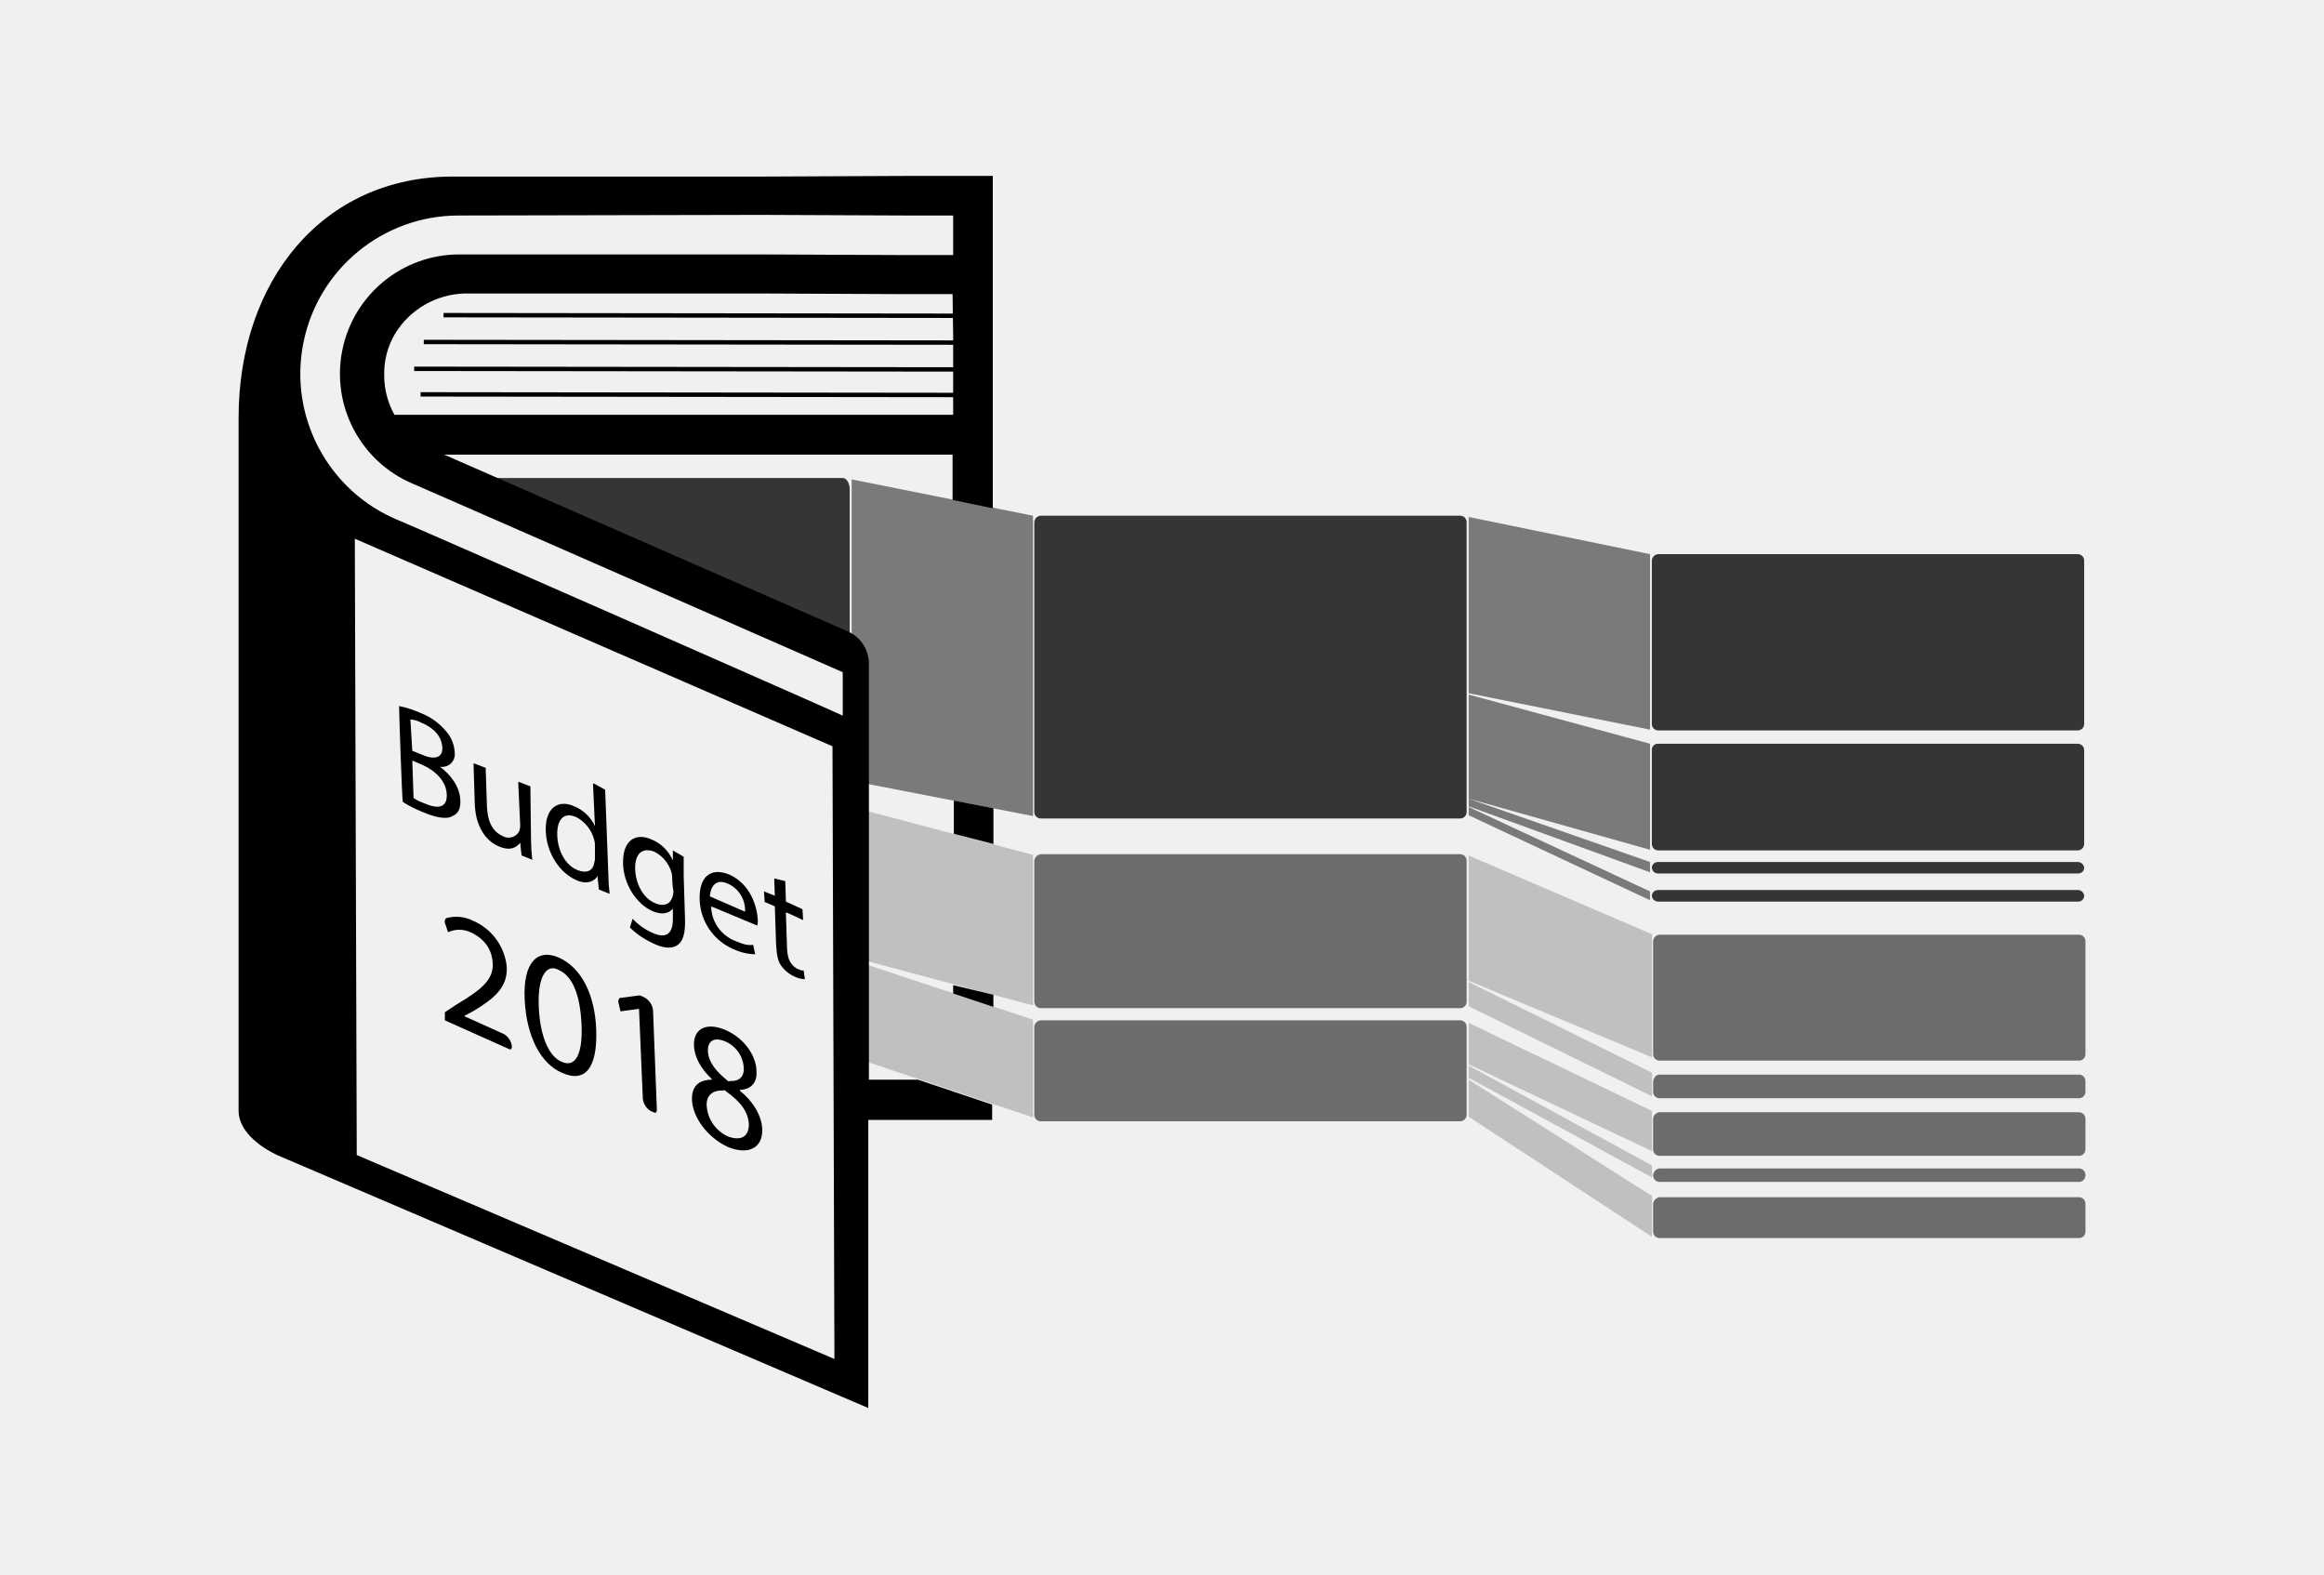
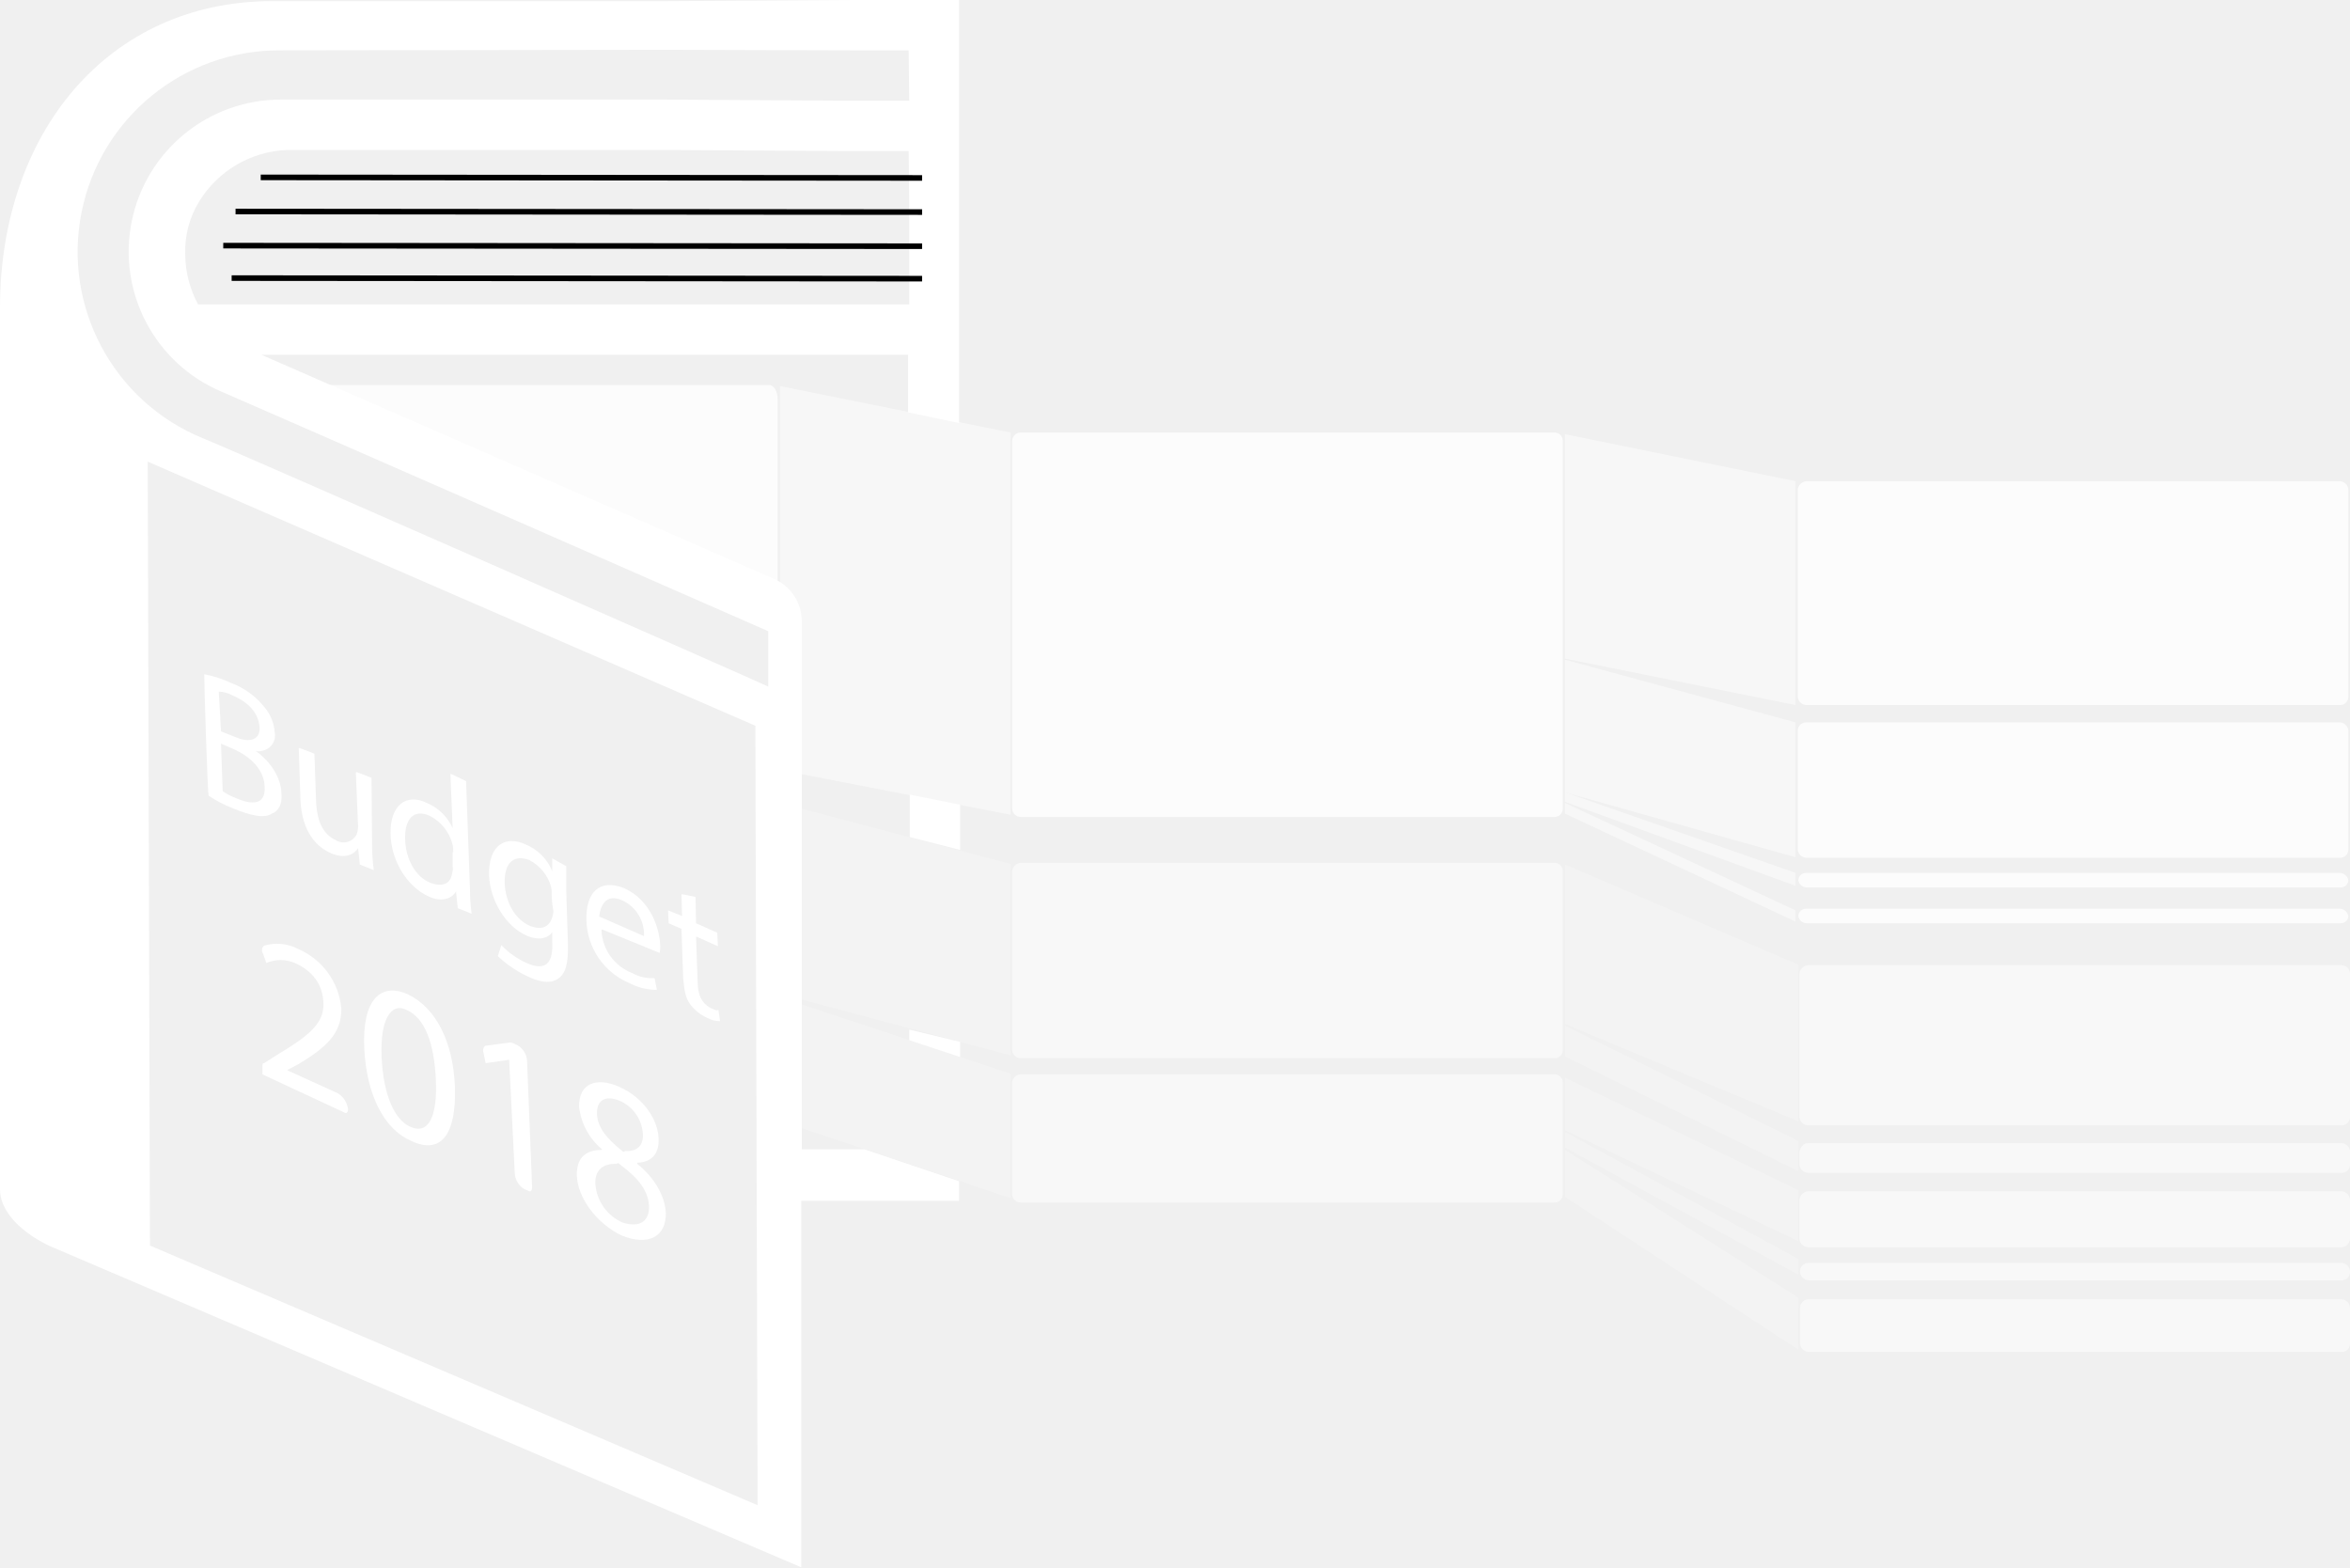
- <svg xmlns="http://www.w3.org/2000/svg" id="Layer_1" data-name="Layer 1" viewBox="0 0 528.51 358">
-   <defs>
-     <style>.cls-1{fill-opacity:0.78;}.cls-2{fill-opacity:0.49;}.cls-3{fill-opacity:0.55;}.cls-4{fill-opacity:0.2;}.cls-5,.cls-6{fill:none;}.cls-5{stroke:#000;stroke-miterlimit:10;}</style>
-   </defs>
-   <g id="svg2">
-     <path id="rect4379" class="cls-1" d="M236.67,117.26h95.41a1.45,1.45,0,0,1,1.45,1.45h0v65.94a1.46,1.46,0,0,1-1.45,1.45H236.67a1.47,1.47,0,0,1-1.46-1.45V118.71A1.56,1.56,0,0,1,236.67,117.26Z" />
-     <path id="rect4405" class="cls-1" d="M377.1,126h95.42a1.46,1.46,0,0,1,1.45,1.45v37.18a1.46,1.46,0,0,1-1.45,1.45H377.1a1.46,1.46,0,0,1-1.45-1.45v-37.2A1.56,1.56,0,0,1,377.1,126Z" />
-     <path id="rect4407" class="cls-1" d="M377.1,169.11h95.42a1.46,1.46,0,0,1,1.45,1.45v21.35a1.46,1.46,0,0,1-1.45,1.45H377.1a1.46,1.46,0,0,1-1.45-1.45v-21.5a1.34,1.34,0,0,1,1.37-1.3Z" />
-     <path id="rect4409" class="cls-1" d="M377.1,196h95.42a1.43,1.43,0,0,1,1.45,1.3h0a1.33,1.33,0,0,1-1.37,1.31H377.1a1.43,1.43,0,0,1-1.45-1.31h0A1.34,1.34,0,0,1,377,196Z" />
-     <path id="rect4411" class="cls-1" d="M377.1,202.37h95.42a1.43,1.43,0,0,1,1.45,1.3h0A1.33,1.33,0,0,1,472.6,205H377.1a1.43,1.43,0,0,1-1.45-1.31h0a1.34,1.34,0,0,1,1.37-1.3Z" />
-     <g id="g4341">
-       <g id="g4300">
-         <path id="path4481" class="cls-2" d="M193.68,109v68.55l41.24,8V117.26Z" />
-         <path id="path4499" class="cls-2" d="M334,117.55v40.08l41.24,8.28V126Z" />
-         <path id="path4501" class="cls-2" d="M334,157.93V181.6l41.24,11.62V169.11Z" />
-         <path id="path4503" class="cls-2" d="M334,181.6v1.74l41.24,15V196Z" />
-         <path id="path4505" class="cls-2" d="M334,183.49v1.88l41.24,19.32v-2Z" />
-       </g>
+ <svg xmlns="http://www.w3.org/2000/svg" viewBox="0 0 420 280.1">
+   <g>
+     <path d="M236.7,117.3h95.4a1.45,1.45,0,0,1,1.5,1.4h0v65.9a1.45,1.45,0,0,1-1.5,1.4H236.7a1.52,1.52,0,0,1-1.5-1.4V118.7A1.52,1.52,0,0,1,236.7,117.3Z" transform="translate(-54.3 -40)" fill="#fff" fill-opacity="0.78" />
+     <path d="M377.1,126h95.4a1.6,1.6,0,0,1,1.5,1.4v37.2a1.45,1.45,0,0,1-1.5,1.4H377.1a1.6,1.6,0,0,1-1.5-1.4V127.4A1.7,1.7,0,0,1,377.1,126Z" transform="translate(-54.3 -40)" fill="#fff" fill-opacity="0.78" />
+     <path d="M377.1,169.1h95.4a1.6,1.6,0,0,1,1.5,1.4v21.4a1.45,1.45,0,0,1-1.5,1.4H377.1a1.6,1.6,0,0,1-1.5-1.4V170.4a1.51,1.51,0,0,1,1.5-1.3Z" transform="translate(-54.3 -40)" fill="#fff" fill-opacity="0.78" />
+     <path d="M377.1,196h95.4a1.6,1.6,0,0,1,1.5,1.3h0a1.32,1.32,0,0,1-1.3,1.3H377.2a1.51,1.51,0,0,1-1.5-1.3h0a1.35,1.35,0,0,1,1.4-1.3Z" transform="translate(-54.3 -40)" fill="#fff" fill-opacity="0.78" />
+     <path d="M377.1,202.4h95.4a1.6,1.6,0,0,1,1.5,1.3h0a1.32,1.32,0,0,1-1.3,1.3H377.2a1.51,1.51,0,0,1-1.5-1.3h0a1.35,1.35,0,0,1,1.4-1.3Z" transform="translate(-54.3 -40)" fill="#fff" fill-opacity="0.78" />
+     <g>
+       <polygon points="139.4 69 139.4 137.6 180.6 145.6 180.6 77.3 139.4 69" fill="#fff" opacity="0.49" style="isolation: isolate" />
+       <polygon points="279.7 77.6 279.7 117.7 320.9 126 320.9 86 279.7 77.6" fill="#fff" opacity="0.49" style="isolation: isolate" />
+       <polygon points="279.7 117.9 279.7 141.6 320.9 153.2 320.9 129.1 279.7 117.9" fill="#fff" opacity="0.49" style="isolation: isolate" />
+       <polygon points="279.7 141.6 279.7 143.3 320.9 158.3 320.9 156 279.7 141.6" fill="#fff" opacity="0.49" style="isolation: isolate" />
+       <polygon points="279.7 143.5 279.7 145.4 320.9 164.7 320.9 162.7 279.7 143.5" fill="#fff" opacity="0.49" style="isolation: isolate" />
    </g>
-     <path id="rect4387" class="cls-3" d="M236.67,194.23h95.41a1.45,1.45,0,0,1,1.45,1.45h0v32.1a1.45,1.45,0,0,1-1.45,1.45H236.67a1.47,1.47,0,0,1-1.46-1.45v-32.1A1.71,1.71,0,0,1,236.67,194.23Z" />
-     <path id="rect4389" class="cls-3" d="M236.67,232h95.41a1.45,1.45,0,0,1,1.45,1.45h0V253.5a1.46,1.46,0,0,1-1.45,1.45H236.67a1.47,1.47,0,0,1-1.46-1.45V233.44A1.56,1.56,0,0,1,236.67,232Z" />
-     <path id="rect4431" class="cls-3" d="M377.39,212.53h95.42a1.46,1.46,0,0,1,1.45,1.47h0v25.71a1.46,1.46,0,0,1-1.45,1.45H377.39a1.46,1.46,0,0,1-1.45-1.45V214A1.55,1.55,0,0,1,377.39,212.53Z" />
-     <path id="rect4433" class="cls-3" d="M377.39,244.34h95.42a1.46,1.46,0,0,1,1.45,1.45v2.47a1.46,1.46,0,0,1-1.45,1.45H377.39a1.46,1.46,0,0,1-1.45-1.45v-2.33C376.09,244.92,376.67,244.34,377.39,244.34Z" />
-     <path id="rect4435" class="cls-3" d="M377.39,252.9h95.42a1.47,1.47,0,0,1,1.45,1.46v7a1.46,1.46,0,0,1-1.45,1.45H377.39a1.46,1.46,0,0,1-1.45-1.45v-7A1.57,1.57,0,0,1,377.39,252.9Z" />
-     <path id="rect4437" class="cls-3" d="M377.39,265.68h95.42a1.47,1.47,0,0,1,1.45,1.46v.14a1.45,1.45,0,0,1-1.45,1.45H377.39a1.46,1.46,0,0,1-1.45-1.45v-.14A1.71,1.71,0,0,1,377.39,265.68Z" />
-     <path id="rect4439" class="cls-3" d="M377.39,272.22h95.42a1.46,1.46,0,0,1,1.45,1.45v6.39a1.45,1.45,0,0,1-1.45,1.45H377.39a1.46,1.46,0,0,1-1.45-1.45v-6.39A1.72,1.72,0,0,1,377.39,272.22Z" />
-     <path id="path4491" class="cls-4" d="M193.68,183.49v34.12l41.24,11V194.38Z" />
-     <path id="path4493" class="cls-4" d="M193.68,218.2v22.07l41.24,13.8V231.85Z" />
-     <path id="path4525" class="cls-4" d="M334,194.52V223l41.68,17.42v-28Z" />
-     <path id="path4527" class="cls-4" d="M334,223.28v5.52l41.68,20.47V243.9Z" />
-     <path id="path4529" class="cls-4" d="M334,232.57V242l41.68,19.75V252.6Z" />
-     <path id="path4531" class="cls-4" d="M334,242.3v2.76l41.68,22.66V265Z" />
-     <path id="path4533" class="cls-4" d="M334,245.5v8.42l41.68,27.3v-9.29Z" />
-     <path id="rect4387-2" class="cls-1" d="M188.89,146c.87,0,4.35,4.21,4.35,2.76V111.31c0-1.46-.72-2.62-1.59-2.62H103.76" />
+     <path d="M236.7,194.2h95.4a1.45,1.45,0,0,1,1.5,1.4h0v32.1a1.39,1.39,0,0,1-1.5,1.4H236.7a1.52,1.52,0,0,1-1.5-1.4V195.6A1.7,1.7,0,0,1,236.7,194.2Z" transform="translate(-54.3 -40)" fill="#fff" fill-opacity="0.55" />
+     <path d="M236.7,232h95.4a1.45,1.45,0,0,1,1.5,1.4h0v20.1a1.45,1.45,0,0,1-1.5,1.4H236.7a1.52,1.52,0,0,1-1.5-1.4V233.4A1.6,1.6,0,0,1,236.7,232Z" transform="translate(-54.3 -40)" fill="#fff" fill-opacity="0.55" />
+     <path d="M377.4,212.5h95.4a1.54,1.54,0,0,1,1.5,1.5h0v25.7a1.45,1.45,0,0,1-1.5,1.4H377.4a1.6,1.6,0,0,1-1.5-1.4V214A1.7,1.7,0,0,1,377.4,212.5Z" transform="translate(-54.3 -40)" fill="#fff" fill-opacity="0.55" />
+     <path d="M377.4,244.3h95.4a1.6,1.6,0,0,1,1.5,1.4v2.5a1.45,1.45,0,0,1-1.5,1.4H377.4a1.6,1.6,0,0,1-1.5-1.4v-2.3C376.1,244.9,376.7,244.3,377.4,244.3Z" transform="translate(-54.3 -40)" fill="#fff" fill-opacity="0.55" />
+     <path d="M377.4,252.9h95.4a1.61,1.61,0,0,1,1.5,1.5v7a1.61,1.61,0,0,1-1.5,1.5H377.4a1.61,1.61,0,0,1-1.5-1.5v-7A1.7,1.7,0,0,1,377.4,252.9Z" transform="translate(-54.3 -40)" fill="#fff" fill-opacity="0.55" />
+     <path d="M377.4,265.7h95.4a1.61,1.61,0,0,1,1.5,1.5v.1a1.45,1.45,0,0,1-1.4,1.5H377.5a1.61,1.61,0,0,1-1.5-1.5v-.1A1.52,1.52,0,0,1,377.4,265.7Z" transform="translate(-54.3 -40)" fill="#fff" fill-opacity="0.55" />
+     <path d="M377.4,272.2h95.4a1.61,1.61,0,0,1,1.5,1.5v6.4a1.45,1.45,0,0,1-1.4,1.5H377.5a1.61,1.61,0,0,1-1.5-1.5v-6.4A1.6,1.6,0,0,1,377.4,272.2Z" transform="translate(-54.3 -40)" fill="#fff" fill-opacity="0.55" />
+     <path d="M193.7,183.5v34.1l41.2,11V194.4Z" transform="translate(-54.3 -40)" fill="#fff" fill-opacity="0.2" />
+     <path d="M193.7,218.2v22.1l41.2,13.8V231.9Z" transform="translate(-54.3 -40)" fill="#fff" fill-opacity="0.2" />
+     <path d="M334,194.5V223l41.7,17.4v-28Z" transform="translate(-54.3 -40)" fill="#fff" fill-opacity="0.2" />
+     <path d="M334,223.3v5.5l41.7,20.5v-5.4Z" transform="translate(-54.3 -40)" fill="#fff" fill-opacity="0.2" />
+     <path d="M334,232.6V242l41.7,19.8v-9.1Z" transform="translate(-54.3 -40)" fill="#fff" fill-opacity="0.2" />
+     <path d="M334,242.3v2.8l41.7,22.7V265Z" transform="translate(-54.3 -40)" fill="#fff" fill-opacity="0.2" />
+     <path d="M334,245.5v8.4l41.7,27.3v-9.3Z" transform="translate(-54.3 -40)" fill="#fff" fill-opacity="0.2" />
+     <path d="M188.9,146c.9,0,4.4,4.2,4.4,2.8V111.4c0-1.5-.7-2.6-1.6-2.6H103.8" transform="translate(-54.3 -40)" fill="#fff" fill-opacity="0.78" />
+     <g>
+       <path d="M101.2,232v-1.6c0-.3.1-.4.3-.4l2.2-1.4c5.8-3.5,8.6-5.7,8.4-9.4-.1-2.6-1.3-5.4-5.1-7.1a6.46,6.46,0,0,0-5.1,0l-.6-1.7a1.06,1.06,0,0,1,.2-1.4,8.12,8.12,0,0,1,6.1.6,12.82,12.82,0,0,1,7.7,10.6c.1,4.6-2.9,7.1-7.7,10l-1.9,1v.1l9,4.1a3.89,3.89,0,0,1,1.8,2.8h0c0,.6-.3.9-.7.6Z" transform="translate(-54.3 -40)" fill="#fff" />
+       <path d="M135.6,234.2c.3,8.6-2.5,12.2-7.8,9.7-4.7-2-8-8-8.4-16.6s2.9-11.8,7.8-9.6C132.2,220.1,135.3,226.2,135.6,234.2Zm-13.1-5.3c.3,6.7,2.3,11.3,5.2,12.5,3.2,1.4,4.8-1.9,4.5-8.4s-1.9-11-5.2-12.5C124.3,219.1,122.2,222,122.5,228.9Z" transform="translate(-54.3 -40)" fill="#fff" />
+       <path d="M145.3,229.4h0l-4.2.6-.4-1.9a1.1,1.1,0,0,1,.3-1.2l4.5-.6c.1,0,.3.1.4.1l.9.4a3.51,3.51,0,0,1,1.7,2.8l.9,22.6c0,.6-.3.9-.7.6l-.7-.3a3.51,3.51,0,0,1-1.7-2.8Z" transform="translate(-54.3 -40)" fill="#fff" />
+       <path d="M157.4,250.1c-.1-3.2,1.6-4.6,4.5-4.6v-.1a11.59,11.59,0,0,1-4.1-7.6c-.1-4.1,3-5.4,7.1-3.6,4.6,2,7.1,6.2,7.1,9.4.1,2.2-.9,4.1-3.8,4.2v.2c3.1,2.5,4.9,5.7,5.1,8.7.1,4.4-3.2,6-7.9,4.1C160.8,258.6,157.5,253.9,157.4,250.1Zm12.9,5.6c-.1-3-2-5.2-5.2-7.6-.3-.3-.4-.3-.6-.1-2.5-.1-3.9,1.2-3.8,3.5a8.16,8.16,0,0,0,4.9,7C168.5,259.4,170.3,258.4,170.3,255.7ZM161,239.1c.1,2.5,1.9,4.5,4.4,6.5.3.3.4.3.6.1,1.9.1,3.3-.7,3.2-3a6.91,6.91,0,0,0-4.2-6C162.2,235.6,160.9,236.9,161,239.1Z" transform="translate(-54.3 -40)" fill="#fff" />
+       <path d="M90.8,160.5h0a20.1,20.1,0,0,1,4.9,1.6,13.6,13.6,0,0,1,5.8,4.2,7.87,7.87,0,0,1,1.9,4.6,2.79,2.79,0,0,1-2.4,3.3h0a1.7,1.7,0,0,1-1,0h0c2,1.4,4.5,4.2,4.6,7.6.2,2-.6,3.2-1.7,3.6-1.3.9-3.8.4-7.1-1a21,21,0,0,1-4.2-2.2h0C91.4,182.2,90.8,162.4,90.8,160.5Zm3,10.2,2.5,1c2.8,1.2,4.5.4,4.4-1.7-.2-2.6-2-4.5-4.8-5.7a5.53,5.53,0,0,0-2.5-.7l.4,7.1Zm.3,10.7h0a10.08,10.08,0,0,0,2.3,1.2c2.9,1.3,5.4,1.3,5.2-2-.1-3.1-2.6-5.4-5.5-6.7l-2.3-1Z" transform="translate(-54.3 -40)" fill="#fff" />
+       <path d="M120.8,191a34,34,0,0,0,.3,4.5l-2.5-1v-.1l-.3-2.8h0c-.7,1-2.2,2-4.8.9s-5.2-3.8-5.5-9.4l-.3-9.3c0-.1,0-.1.2-.1l2.6,1v.1l.3,8.7c.2,3,1,5.5,3.6,6.7a2.62,2.62,0,0,0,3.6-1,3.93,3.93,0,0,0,.3-1.4l-.4-9.7c0-.1,0-.1.2-.1l2.6,1v.2Z" transform="translate(-54.3 -40)" fill="#fff" />
+       <path d="M137.6,179.6h0l.7,19.5a29.66,29.66,0,0,0,.3,4.2l-2.5-1v-.1l-.3-2.9h0c-.7,1.3-2.6,2-4.9.9-3.6-1.6-6.7-6.1-6.8-11.2s2.8-7.3,6.5-5.5a8.8,8.8,0,0,1,4.6,4.5h0l-.4-9.6a.1.1,0,0,1,.1-.1Zm-2.3,12.7a5.7,5.7,0,0,0-.1-1.3,7.91,7.91,0,0,0-4.1-5.2c-2.9-1.3-4.5.6-4.4,4.2.1,3.3,1.7,6.7,4.6,7.8,1.9.7,3.5.3,3.8-1.7a2.88,2.88,0,0,0,.1-1.3v-2.5Z" transform="translate(-54.3 -40)" fill="#fff" />
+       <path d="M155.5,194.8h0v4.4l.3,9.4c.1,3.6-.4,5.5-1.9,6.4s-3.5.4-5.5-.6a20.09,20.09,0,0,1-5.1-3.5v-.1l.6-1.9a14.24,14.24,0,0,0,4.5,3.2c2.9,1.3,4.8.6,4.6-3.6v-1.9h0c-.7,1-2.3,1.6-4.6.6-3.6-1.6-6.5-6.1-6.7-10.8-.1-5.5,3-7.1,6.5-5.5a8.7,8.7,0,0,1,4.8,4.8h0v-2.3Zm-2.6,5a5.7,5.7,0,0,0-.1-1.3,7.81,7.81,0,0,0-3.9-4.8c-2.6-1-4.5.3-4.4,4.1.1,3.2,1.7,6.5,4.6,7.7,1.8.7,3.2.3,3.8-1.3a3.93,3.93,0,0,0,.3-1.4A16.9,16.9,0,0,1,152.9,199.8Z" transform="translate(-54.3 -40)" fill="#fff" />
+       <path d="M161.9,206.1a.1.1,0,0,0-.1.1h0a8.56,8.56,0,0,0,5.5,7.7,7.06,7.06,0,0,0,3.9.9.1.1,0,0,1,.1.1h0l.4,2a10.44,10.44,0,0,1-4.9-1.2,12.54,12.54,0,0,1-7.7-11.3c-.1-4.9,2.3-7.4,6.7-5.7,4.9,2.2,6.4,7.4,6.5,10.3a5.7,5.7,0,0,1-.1,1.3Zm7.5,1.2h0a6.71,6.71,0,0,0-3.9-6.4c-2.9-1.3-3.9,1-4.1,2.8v.1Z" transform="translate(-54.3 -40)" fill="#fff" />
+       <path d="M178.6,200.3l.1,4.5v.2l3.8,1.7v.1l.1,2.3-3.8-1.7a.1.1,0,0,0-.1.1l.3,8.4c.1,2,.7,3.3,2.2,4.2.7.3,1.2.6,1.4.4h.1l.3,2a4.65,4.65,0,0,1-2.3-.6,7.5,7.5,0,0,1-3.1-2.5c-.9-1.2-1-2.8-1.2-4.6l-.3-8.7V206l-2.3-1h0l-.1-2.3,2.5,1-.1-3.8a.1.1,0,0,1,.1-.1l2.4.5Z" transform="translate(-54.3 -40)" fill="#fff" />
+     </g>
+     <path d="M225.9,183.8l-9-1.8v7.6l9,2.3Z" transform="translate(-54.3 -40)" fill="#fff" />
+     <path d="M206.3,40l-33.2.2H103C73.5,40.2,54.3,63.9,54.3,95V252.6c0,3.3,2.8,7.1,8.7,10l134.5,57.5V254.6h28.2v-3.5l-16.9-5.7H197.6V151a8.26,8.26,0,0,0-5.1-7.6l-91.5-40H216.6v10.3l9.1,1.9V40ZM81.1,262.6l-.4-140.1,108.6,47.2.4,139.3ZM216.8,76.2V94.4H89.7a19.12,19.12,0,0,1-2.3-9v-.1A16.9,16.9,0,0,1,89.9,76a19.3,19.3,0,0,1,15.8-9.2h67.2l33.3.2h10.5m.1-9H206.3l-33.1-.2H104.5A27.17,27.17,0,0,0,93.9,110c3.8,1.6,97.7,42.8,97.7,42.8v9.9c-.7-.4-97.4-43-101.1-44.4A36,36,0,0,1,104.4,49l68.8-.1,33.1.1h10.4Z" transform="translate(-54.3 -40)" fill="#fff" />
+     <polygon points="162.5 185.9 162.5 184 171.6 186.2 171.6 188.9 162.5 185.9" fill="#fff" />
+     <line x1="41.4" y1="49.7" x2="164.8" y2="49.8" fill="#fff" stroke="#000" stroke-miterlimit="10" />
+     <line x1="39.9" y1="43.9" x2="164.8" y2="44" fill="#fff" stroke="#000" stroke-miterlimit="10" />
+     <line x1="46.6" y1="31.7" x2="164.8" y2="31.8" fill="#fff" stroke="#000" stroke-miterlimit="10" />
+     <line x1="42.1" y1="37.8" x2="164.8" y2="37.9" fill="#fff" stroke="#000" stroke-miterlimit="10" />
  </g>
-   <g id="Layer_3" data-name="Layer 3">
-     <path d="M101.17,232v-1.6c0-.29.14-.43.29-.43l2.18-1.45c5.81-3.49,8.57-5.67,8.42-9.44-.14-2.62-1.31-5.38-5.08-7.12a6.11,6.11,0,0,0-5.09,0l-.58-1.74a1.21,1.21,0,0,1,.15-1.45,8.43,8.43,0,0,1,6.1.58,12.8,12.8,0,0,1,7.7,10.6c.14,4.65-2.91,7.11-7.7,10l-1.89,1v.14l9,4.07a3.8,3.8,0,0,1,1.75,2.76h0c0,.58-.29.87-.73.58Z" />
-     <path d="M135.59,234.17c.29,8.57-2.47,12.2-7.84,9.73-4.65-2-8-8-8.43-16.56s2.91-11.76,7.84-9.58C132.25,220.08,135.3,226.18,135.59,234.17Zm-13.07-5.23c.29,6.68,2.32,11.33,5.23,12.49,3.19,1.45,4.79-1.89,4.5-8.42s-1.89-11-5.23-12.49C124.26,219.07,122.23,222,122.52,228.94Z" />
-     <path d="M145.32,229.38h0l-4.21.58-.44-1.89a1.06,1.06,0,0,1,.29-1.16l4.5-.58c.15,0,.29.14.44.14l.87.44a3.86,3.86,0,0,1,1.74,2.76l.87,22.65c0,.58-.29.88-.72.58l-.73-.29a3.84,3.84,0,0,1-1.74-2.76Z" />
-     <path d="M157.37,250.15c-.14-3.2,1.6-4.65,4.5-4.65v-.15c-2.76-2.61-3.92-5.23-4.06-7.55-.15-4.07,3-5.37,7.11-3.63,4.65,2,7.12,6.24,7.12,9.44.15,2.18-.87,4.07-3.78,4.21V248c3.05,2.47,4.94,5.66,5.09,8.71.14,4.36-3.2,6-7.85,4.07C160.76,258.57,157.52,253.92,157.37,250.15Zm12.93,5.51c-.15-3-2-5.22-5.23-7.55-.29-.29-.44-.29-.58-.14-2.47-.15-3.92,1.16-3.78,3.48a8.26,8.26,0,0,0,4.94,7c2.9,1,4.65,0,4.65-2.79ZM161,239.11c.15,2.47,1.89,4.5,4.36,6.53.29.29.44.29.58.15,1.89.14,3.34-.73,3.2-3a6.92,6.92,0,0,0-4.22-6c-2.76-1.17-4.06.14-3.92,2.32Z" />
-     <path d="M90.76,160.54h0a23.18,23.18,0,0,1,4.94,1.6,14,14,0,0,1,5.81,4.21A7.82,7.82,0,0,1,103.4,171a2.89,2.89,0,0,1-2.36,3.34,2.69,2.69,0,0,1-1,0h0c2,1.45,4.5,4.21,4.64,7.55.15,2-.58,3.19-1.74,3.63-1.31.87-3.77.43-7.11-1a26.74,26.74,0,0,1-4.22-2.18h0C91.44,182.18,90.76,162.43,90.76,160.54Zm3,10.17,2.47,1c2.76,1.16,4.5.44,4.36-1.74-.15-2.61-2-4.5-4.79-5.66a6.36,6.36,0,0,0-2.47-.73l.43,7.12Zm.29,10.74h0a10.78,10.78,0,0,0,2.33,1.16c2.9,1.31,5.37,1.31,5.22-2-.14-3.05-2.61-5.37-5.51-6.68l-2.33-1Z" />
-     <path d="M120.76,191a42.31,42.31,0,0,0,.29,4.5l-2.46-1v-.14l-.29-2.76h0c-.73,1-2.18,2-4.8.87-2.47-1-5.23-3.78-5.52-9.44l-.29-9.29c0-.15,0-.15.15-.15l2.61,1v.14l.29,8.72c.15,3,1,5.51,3.63,6.68a2.72,2.72,0,0,0,3.64-1,3.79,3.79,0,0,0,.29-1.45l-.44-9.73c0-.15,0-.15.15-.15l2.61,1v.2Z" />
-     <path d="M137.62,179.56h0l.73,19.46a37.23,37.23,0,0,0,.29,4.22l-2.47-1v-.15l-.29-2.9h0c-.73,1.31-2.62,2-4.94.87-3.63-1.6-6.68-6.1-6.83-11.18s2.76-7.26,6.54-5.52a8.89,8.89,0,0,1,4.65,4.5h0l-.44-9.58a.15.15,0,0,1,.15-.15Zm-2.32,12.78a4.06,4.06,0,0,0-.15-1.3,8.09,8.09,0,0,0-4.06-5.23c-2.91-1.31-4.51.58-4.36,4.21.14,3.34,1.74,6.68,4.65,7.84,1.88.73,3.48.29,3.77-1.74a3.23,3.23,0,0,0,.15-1.31Z" />
-     <path d="M155.48,194.81h0v4.36l.29,9.44c.15,3.63-.43,5.52-1.88,6.39s-3.49.44-5.52-.58a18.51,18.51,0,0,1-5.09-3.49v-.14l.59-1.89a13.76,13.76,0,0,0,4.5,3.2c2.9,1.3,4.79.58,4.65-3.64v-1.88h0c-.73,1-2.33,1.59-4.65.58-3.63-1.6-6.54-6.1-6.68-10.75-.15-5.52,3-7.12,6.53-5.52a9,9,0,0,1,4.8,4.79h0v-2.32Zm-2.61,4.94a4.16,4.16,0,0,0-.15-1.31,7.63,7.63,0,0,0-3.92-4.79c-2.61-1-4.5.29-4.35,4.07.14,3.19,1.74,6.53,4.64,7.69,1.75.73,3.2.3,3.78-1.3a4.79,4.79,0,0,0,.29-1.45A16.69,16.69,0,0,1,152.87,199.75Z" />
-     <path d="M161.87,206.14a.14.14,0,0,0-.14.14h0a8.61,8.61,0,0,0,5.52,7.69c2,.87,3,1,3.92.87a.14.14,0,0,1,.14.14h0l.44,2a12.42,12.42,0,0,1-4.94-1.16,12.68,12.68,0,0,1-7.7-11.33c-.14-4.93,2.33-7.4,6.69-5.66,4.93,2.18,6.39,7.41,6.53,10.31a3.41,3.41,0,0,1-.14,1.31Zm7.56,1.16h0a6.59,6.59,0,0,0-3.93-6.39c-2.9-1.3-3.92,1-4.06,2.76v.15Z" />
-     <path d="M178.58,200.33l.14,4.5V205l3.78,1.74v.15l.14,2.32-3.77-1.74s-.15,0-.15.14L179,216c.15,2,.73,3.34,2.18,4.21.73.29,1.16.58,1.45.43h.12l.29,2a5.57,5.57,0,0,1-2.33-.58,7.5,7.5,0,0,1-3.05-2.47c-.87-1.16-1-2.76-1.16-4.65l-.29-8.71v-.15l-2.32-1V205l-.15-2.32,2.47,1-.14-3.77s0-.15.14-.15l2.33.58Z" />
-   </g>
-   <path d="M225.92,183.78l-9-1.75v7.56l9,2.32Z" />
-   <path d="M206.31,40l-33.25.15H102.91C73.43,40.15,54.26,63.82,54.26,95V252.61c0,3.34,2.76,7.12,8.71,10l134.49,57.54v-65.5h28.17v-3.49l-16.87-5.66H197.6V151a8,8,0,0,0-5.08-7.55L101,103.37H216.63v10.31l9.14,1.89V40ZM81.13,262.63l-.44-140.14,108.63,47.2L189.76,309ZM216.76,76.16V94.32H89.7a18.41,18.41,0,0,1-2.33-9v-.14a17.67,17.67,0,0,1,2.47-9.3,19.16,19.16,0,0,1,15.83-9.15h67.24l33.26.15h10.46m.13-8.88H206.31l-33.11-.15H104.51A27.14,27.14,0,0,0,93.91,110c3.77,1.6,97.74,42.84,97.74,42.84v9.88c-.73-.44-97.45-43-101.08-44.44A36,36,0,0,1,104.36,49l68.84-.14,33.11.14h10.45Z" />
-   <polygon points="216.76 225.89 216.76 224 225.91 226.18 225.91 228.94 216.76 225.89" />
-   <line class="cls-5" x1="95.65" y1="89.67" x2="219.09" y2="89.81" />
-   <line class="cls-5" x1="94.19" y1="83.86" x2="219.09" y2="84" />
-   <line class="cls-5" x1="100.87" y1="71.66" x2="219.09" y2="71.8" />
-   <line class="cls-5" x1="96.37" y1="77.76" x2="219.09" y2="77.9" />
-   <rect class="cls-6" width="528.51" height="358" />
</svg>
